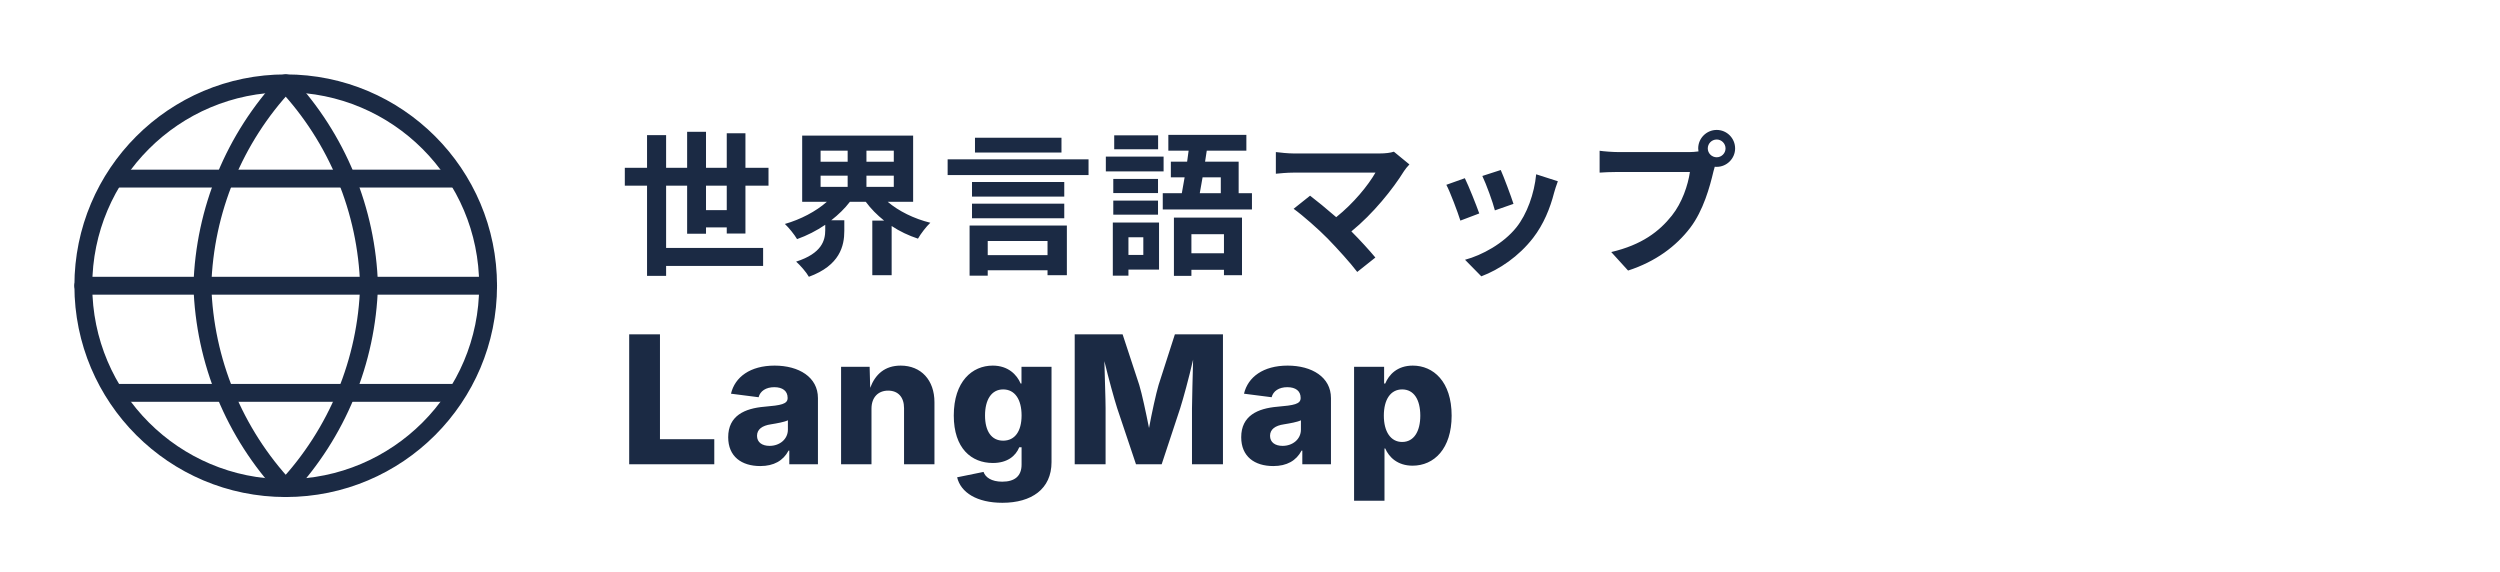
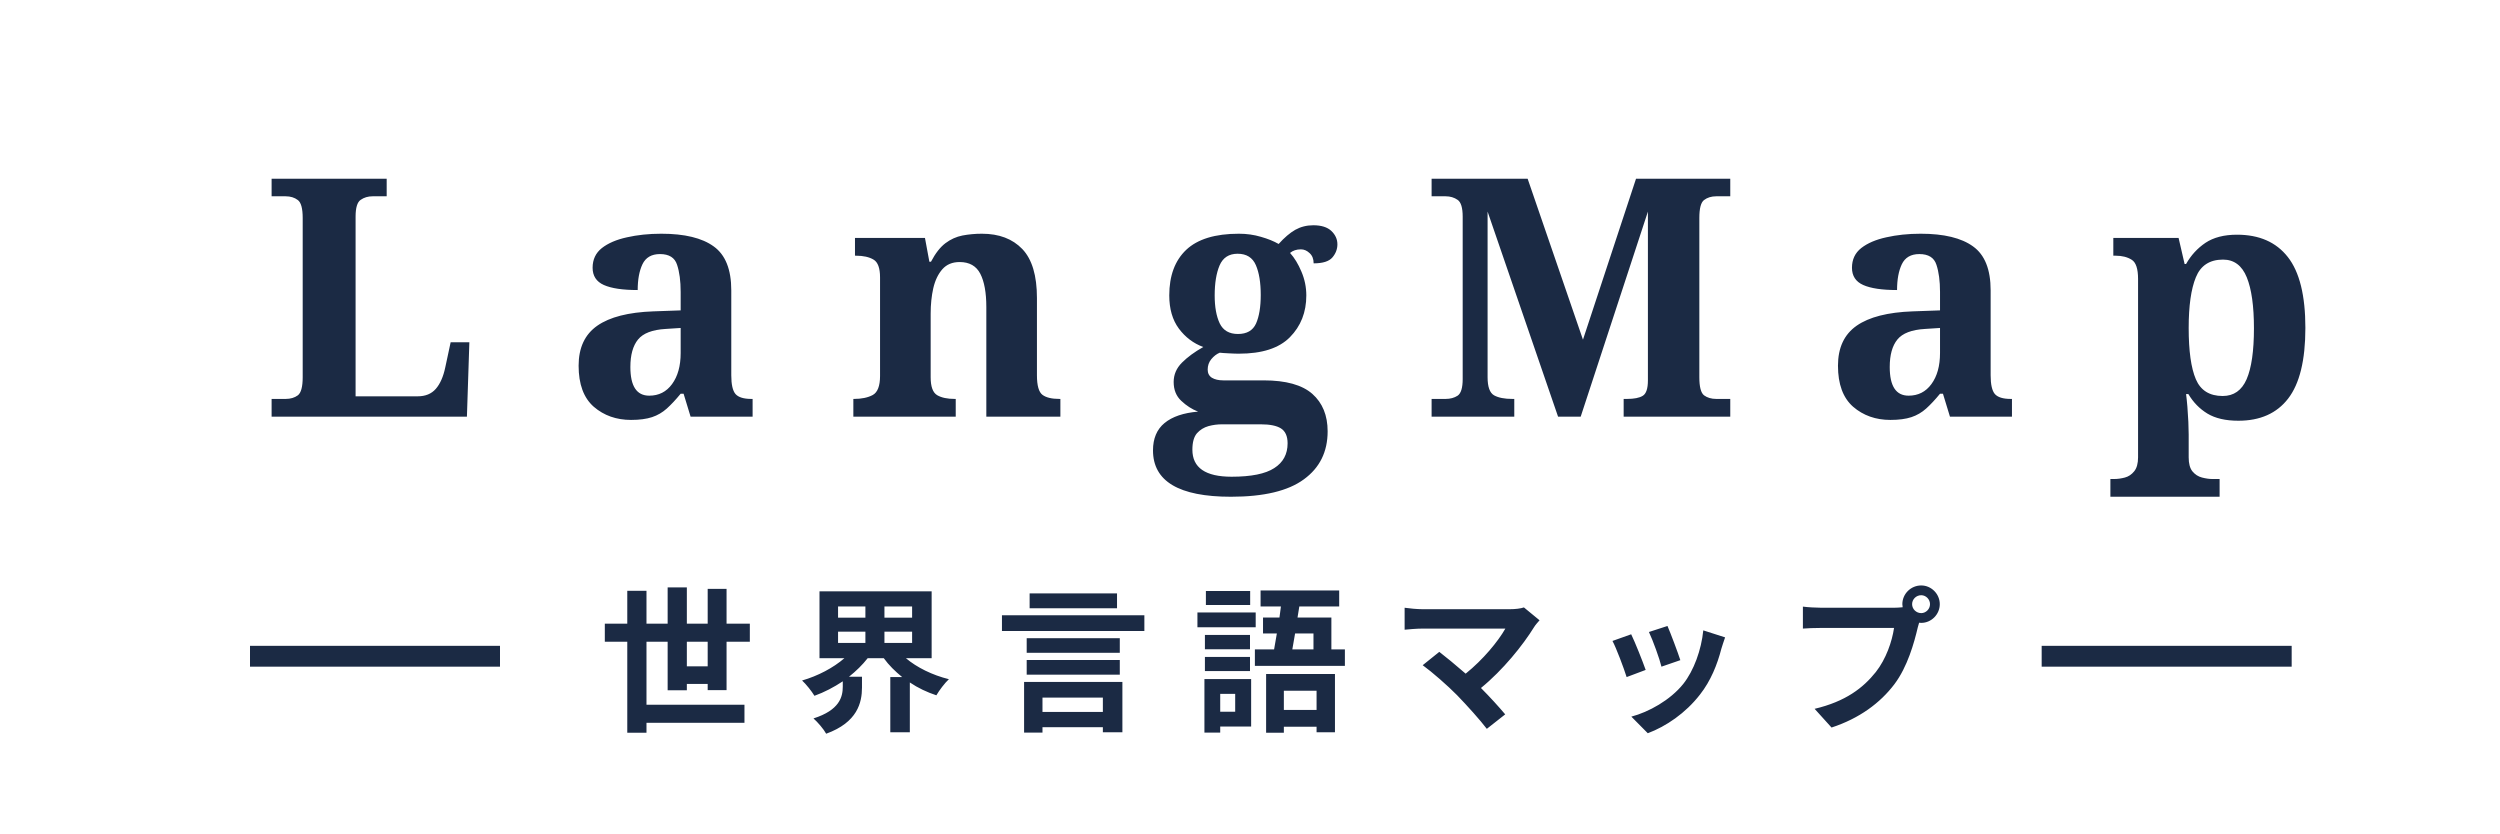
- <svg xmlns="http://www.w3.org/2000/svg" viewBox="0 0 420 96" role="img" aria-label="世界言語マップ / LangMap">
-   <g fill="none" stroke="#1b2a44" stroke-width="3" stroke-linecap="round" stroke-linejoin="round">
-     <circle cx="48" cy="48" r="34" />
-     <path d="M14 48h68" />
-     <path d="M48 14a52 52 0 0 1 14 34 52 52 0 0 1-14 34 52 52 0 0 1-14-34 52 52 0 0 1 14-34z" />
-     <path d="M20 30h56M20 66h56" />
-   </g>
-   <g fill="#1b2a44">
-     <text x="104" y="44" font-family="'Yu Gothic','Hiragino Sans','Noto Sans JP',sans-serif" font-size="26" font-weight="700" letter-spacing="1">世界言語マップ</text>
-     <text x="104" y="78" font-family="'Inter','Helvetica Neue',Arial,sans-serif" font-size="30" font-weight="800" letter-spacing="0.5">LangMap</text>
+ <svg xmlns="http://www.w3.org/2000/svg" viewBox="0 0 240 80" width="90mm" height="30mm">
+   <g fill="#1b2a44" stroke="#1b2a44">
+     <text x="124" y="40" stroke="none" font-family="'Cormorant SC', serif" font-size="32" font-weight="700" letter-spacing="8" text-anchor="middle">LangMap</text>
+     <line x1="24" y1="63" x2="48" y2="63" stroke-width="2" />
+     <line x1="196" y1="63" x2="220" y2="63" stroke-width="2" />
+     <text x="122" y="69" stroke="none" font-family="'Shippori Mincho', serif" font-size="15" font-weight="800" letter-spacing="4" text-anchor="middle">世界言語マップ</text>
  </g>
</svg>
